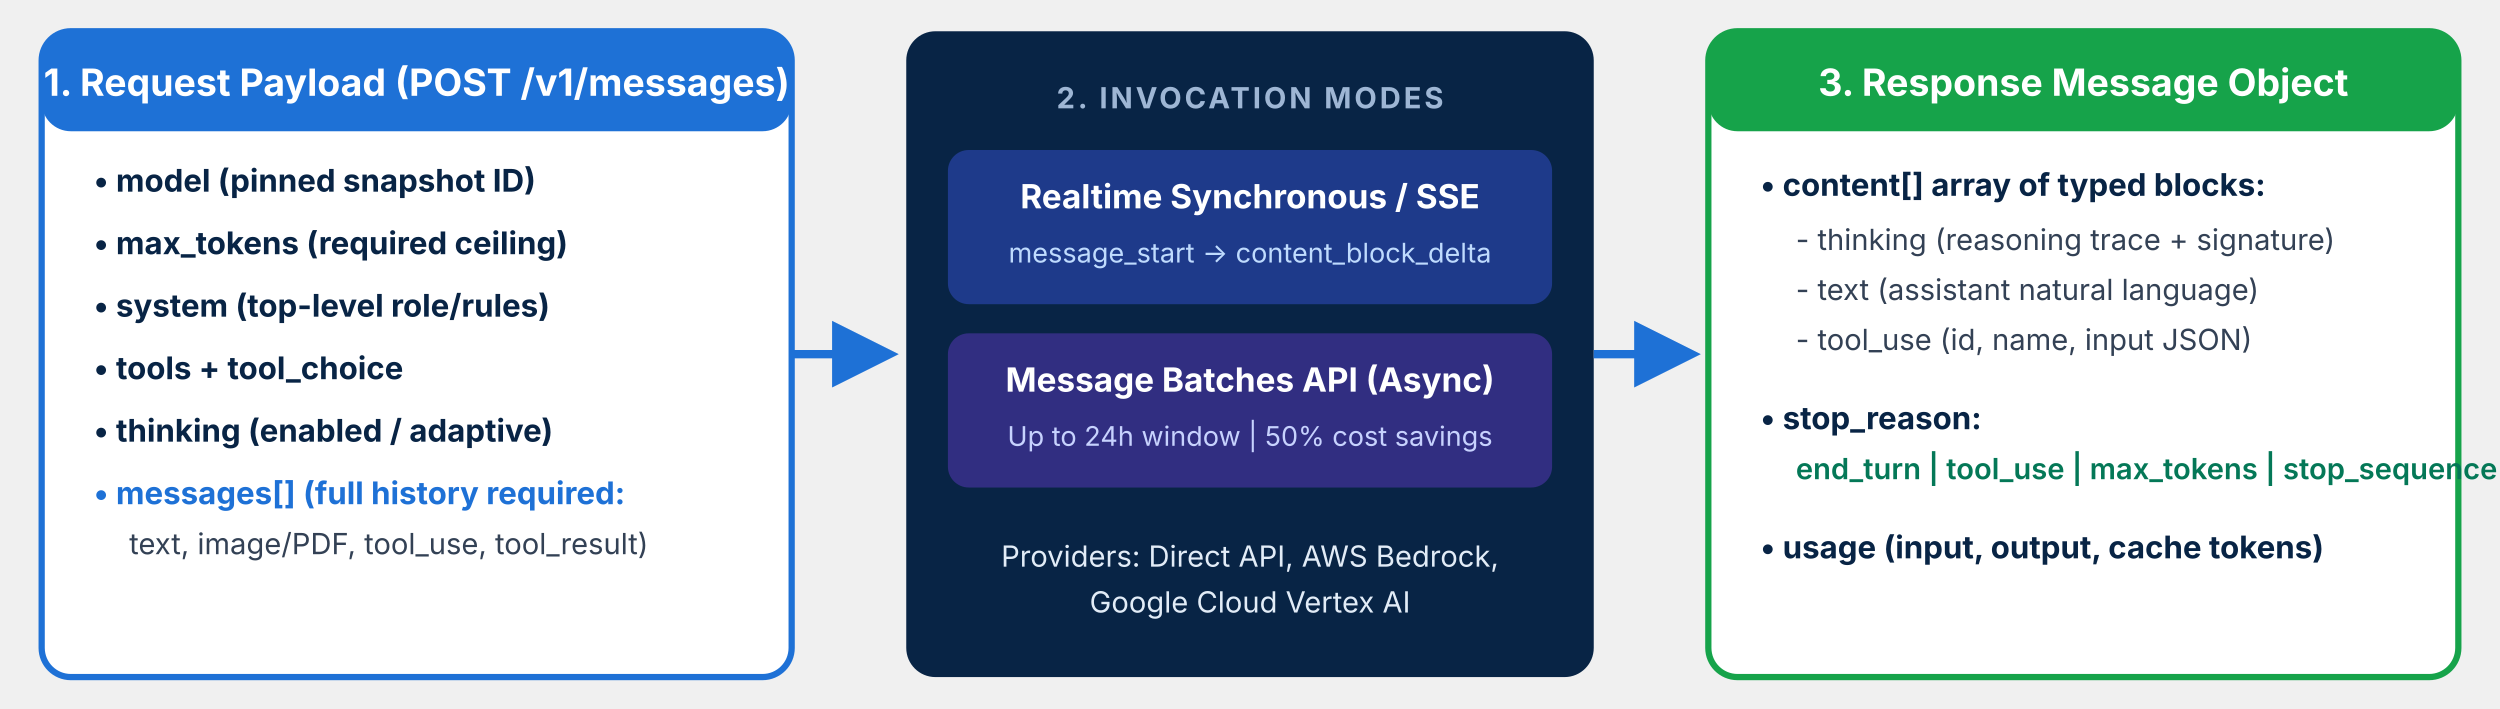
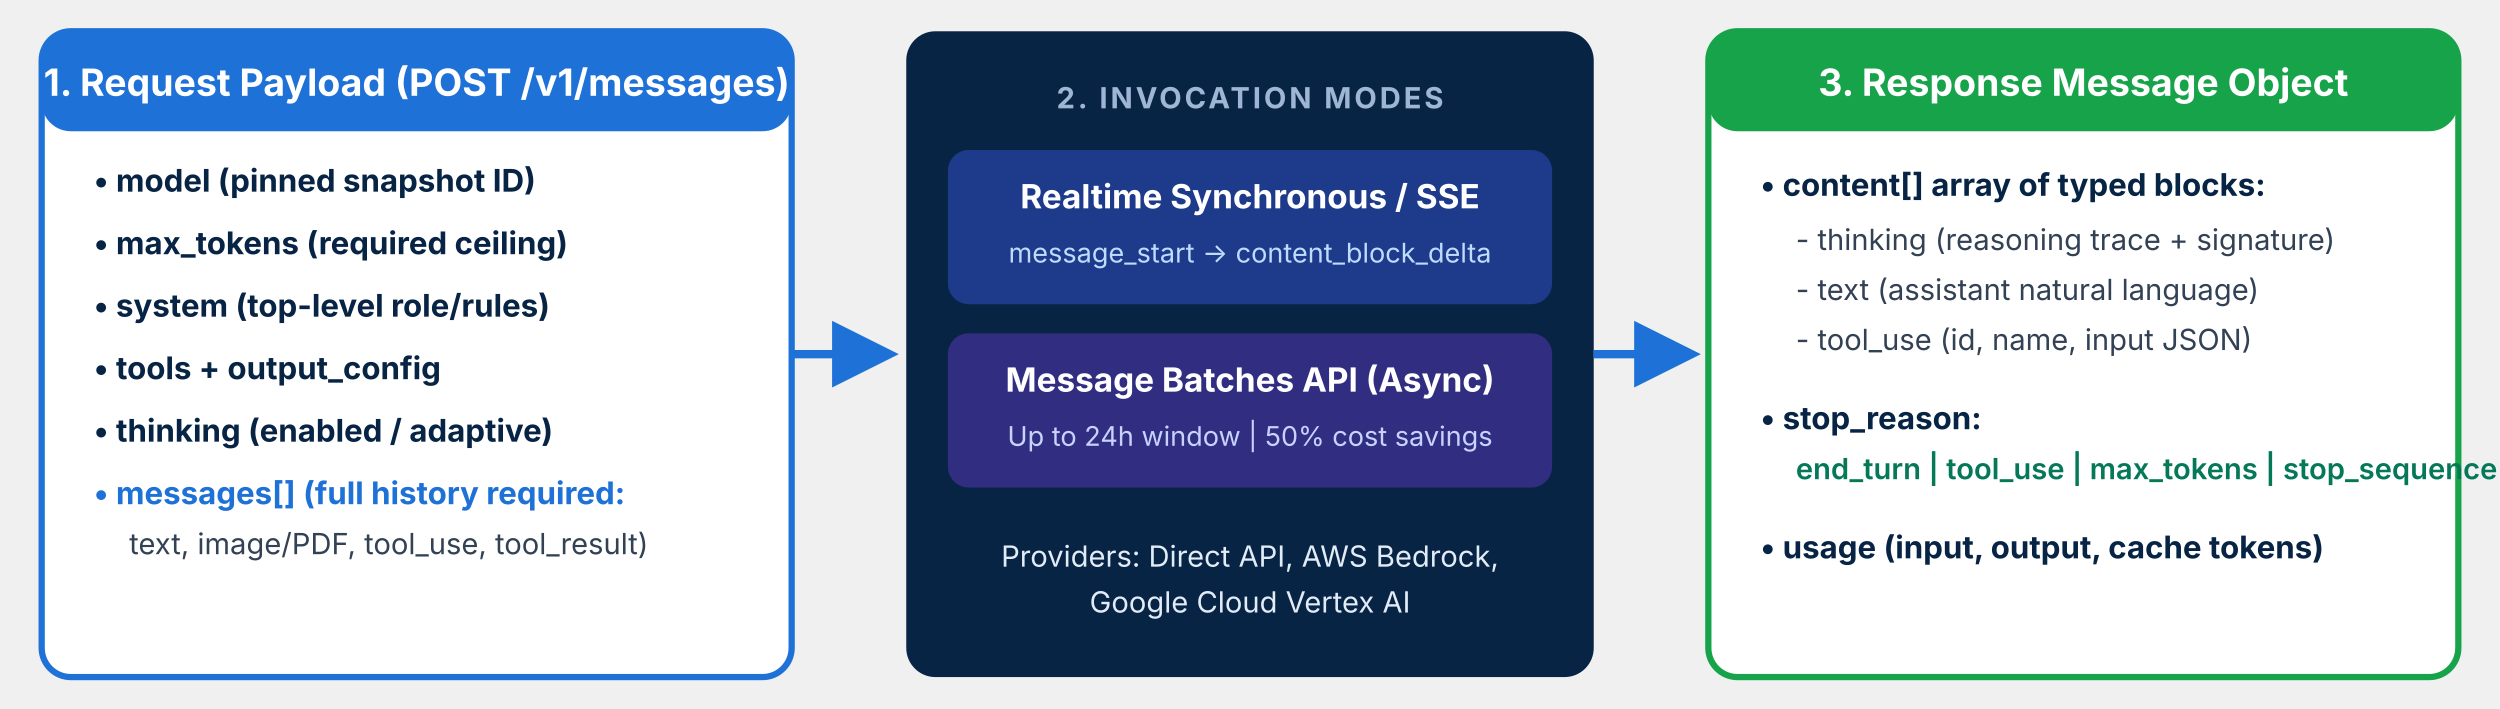
<svg xmlns="http://www.w3.org/2000/svg" viewBox="0 0 1200 340" width="1200" height="340" role="img" aria-label="Claude Messages API Stateless Request and Response Mechanics">
  <defs>
    <marker id="arr-m1" viewBox="0 0 10 10" refX="8" refY="5" markerWidth="8" markerHeight="8" orient="auto-start-reverse">
      <path d="M 0 0 L 10 5 L 0 10 z" fill="#1e71d6" />
    </marker>
  </defs>
  <rect x="20" y="15" width="360" height="310" rx="14" fill="#ffffff" stroke="#1e71d6" stroke-width="3" />
  <rect x="20" y="15" width="360" height="48" rx="14" fill="#1e71d6" />
  <text x="200" y="46" text-anchor="middle" fill="#ffffff" font-family="Inter, system-ui, sans-serif" font-size="18" font-weight="700">1. Request Payload (POST /v1/messages)</text>
  <text x="45" y="92" fill="#082445" font-family="Inter, system-ui, sans-serif" font-size="15" font-weight="700">• model (pinned snapshot ID)</text>
  <text x="45" y="122" fill="#082445" font-family="Inter, system-ui, sans-serif" font-size="15" font-weight="700">• max_tokens (required ceiling)</text>
  <text x="45" y="152" fill="#082445" font-family="Inter, system-ui, sans-serif" font-size="15" font-weight="700">• system (top-level role/rules)</text>
-   <text x="45" y="182" fill="#082445" font-family="Inter, system-ui, sans-serif" font-size="15" font-weight="700">• tools + tool_choice</text>
+   <text x="45" y="182" fill="#082445" font-family="Inter, system-ui, sans-serif" font-size="15" font-weight="700">• tools + output_config</text>
  <text x="45" y="212" fill="#082445" font-family="Inter, system-ui, sans-serif" font-size="15" font-weight="700">• thinking (enabled / adaptive)</text>
  <text x="45" y="242" fill="#1e71d6" font-family="Inter, system-ui, sans-serif" font-size="15" font-weight="700">• messages[] (full history required:</text>
  <text x="62" y="266" fill="#334155" font-family="Inter, system-ui, sans-serif" font-size="14">text, image/PDF, tool_use, tool_result)</text>
  <line x1="380" y1="170" x2="425" y2="170" stroke="#1e71d6" stroke-width="4" marker-end="url(#arr-m1)" />
  <rect x="435" y="15" width="330" height="310" rx="14" fill="#082445" />
  <text x="600" y="52" text-anchor="middle" fill="#9eb6d4" font-family="Inter, system-ui, sans-serif" font-size="14" font-weight="700" letter-spacing="1.4">2. INVOCATION MODES</text>
  <rect x="455" y="72" width="290" height="74" rx="10" fill="#1e3a8a" />
  <text x="600" y="100" text-anchor="middle" fill="#ffffff" font-family="Inter, system-ui, sans-serif" font-size="16" font-weight="700">Realtime Synchronous / SSE</text>
  <text x="600" y="126" text-anchor="middle" fill="#bfdbfe" font-family="Inter, system-ui, sans-serif" font-size="13">message_start -&gt; content_block_delta</text>
  <rect x="455" y="160" width="290" height="74" rx="10" fill="#312e81" />
  <text x="600" y="188" text-anchor="middle" fill="#ffffff" font-family="Inter, system-ui, sans-serif" font-size="16" font-weight="700">Message Batches API (Async)</text>
  <text x="600" y="214" text-anchor="middle" fill="#c7d2fe" font-family="Inter, system-ui, sans-serif" font-size="13">Up to 24h window | 50% cost savings</text>
  <text x="600" y="272" text-anchor="middle" fill="#e2ecf7" font-family="Inter, system-ui, sans-serif" font-size="14">Providers: Direct API, AWS Bedrock,</text>
  <text x="600" y="294" text-anchor="middle" fill="#e2ecf7" font-family="Inter, system-ui, sans-serif" font-size="14">Google Cloud Vertex AI</text>
  <line x1="765" y1="170" x2="810" y2="170" stroke="#1e71d6" stroke-width="4" marker-end="url(#arr-m1)" />
  <rect x="820" y="15" width="360" height="310" rx="14" fill="#ffffff" stroke="#16a34a" stroke-width="3" />
  <rect x="820" y="15" width="360" height="48" rx="14" fill="#16a34a" />
  <text x="1000" y="46" text-anchor="middle" fill="#ffffff" font-family="Inter, system-ui, sans-serif" font-size="18" font-weight="700">3. Response Message Object</text>
  <text x="845" y="94" fill="#082445" font-family="Inter, system-ui, sans-serif" font-size="15" font-weight="700">• content[] array of typed blocks:</text>
  <text x="862" y="120" fill="#334155" font-family="Inter, system-ui, sans-serif" font-size="14">- thinking (reasoning trace + signature)</text>
  <text x="862" y="144" fill="#334155" font-family="Inter, system-ui, sans-serif" font-size="14">- text (assistant natural language)</text>
  <text x="862" y="168" fill="#334155" font-family="Inter, system-ui, sans-serif" font-size="14">- tool_use (id, name, input JSON)</text>
  <text x="845" y="206" fill="#082445" font-family="Inter, system-ui, sans-serif" font-size="15" font-weight="700">• stop_reason:</text>
  <text x="862" y="230" fill="#047857" font-family="Inter, system-ui, sans-serif" font-size="14" font-weight="600">end_turn | tool_use | max_tokens | stop_sequence</text>
  <text x="845" y="268" fill="#082445" font-family="Inter, system-ui, sans-serif" font-size="15" font-weight="700">• usage (input, output, cache tokens)</text>
</svg>
